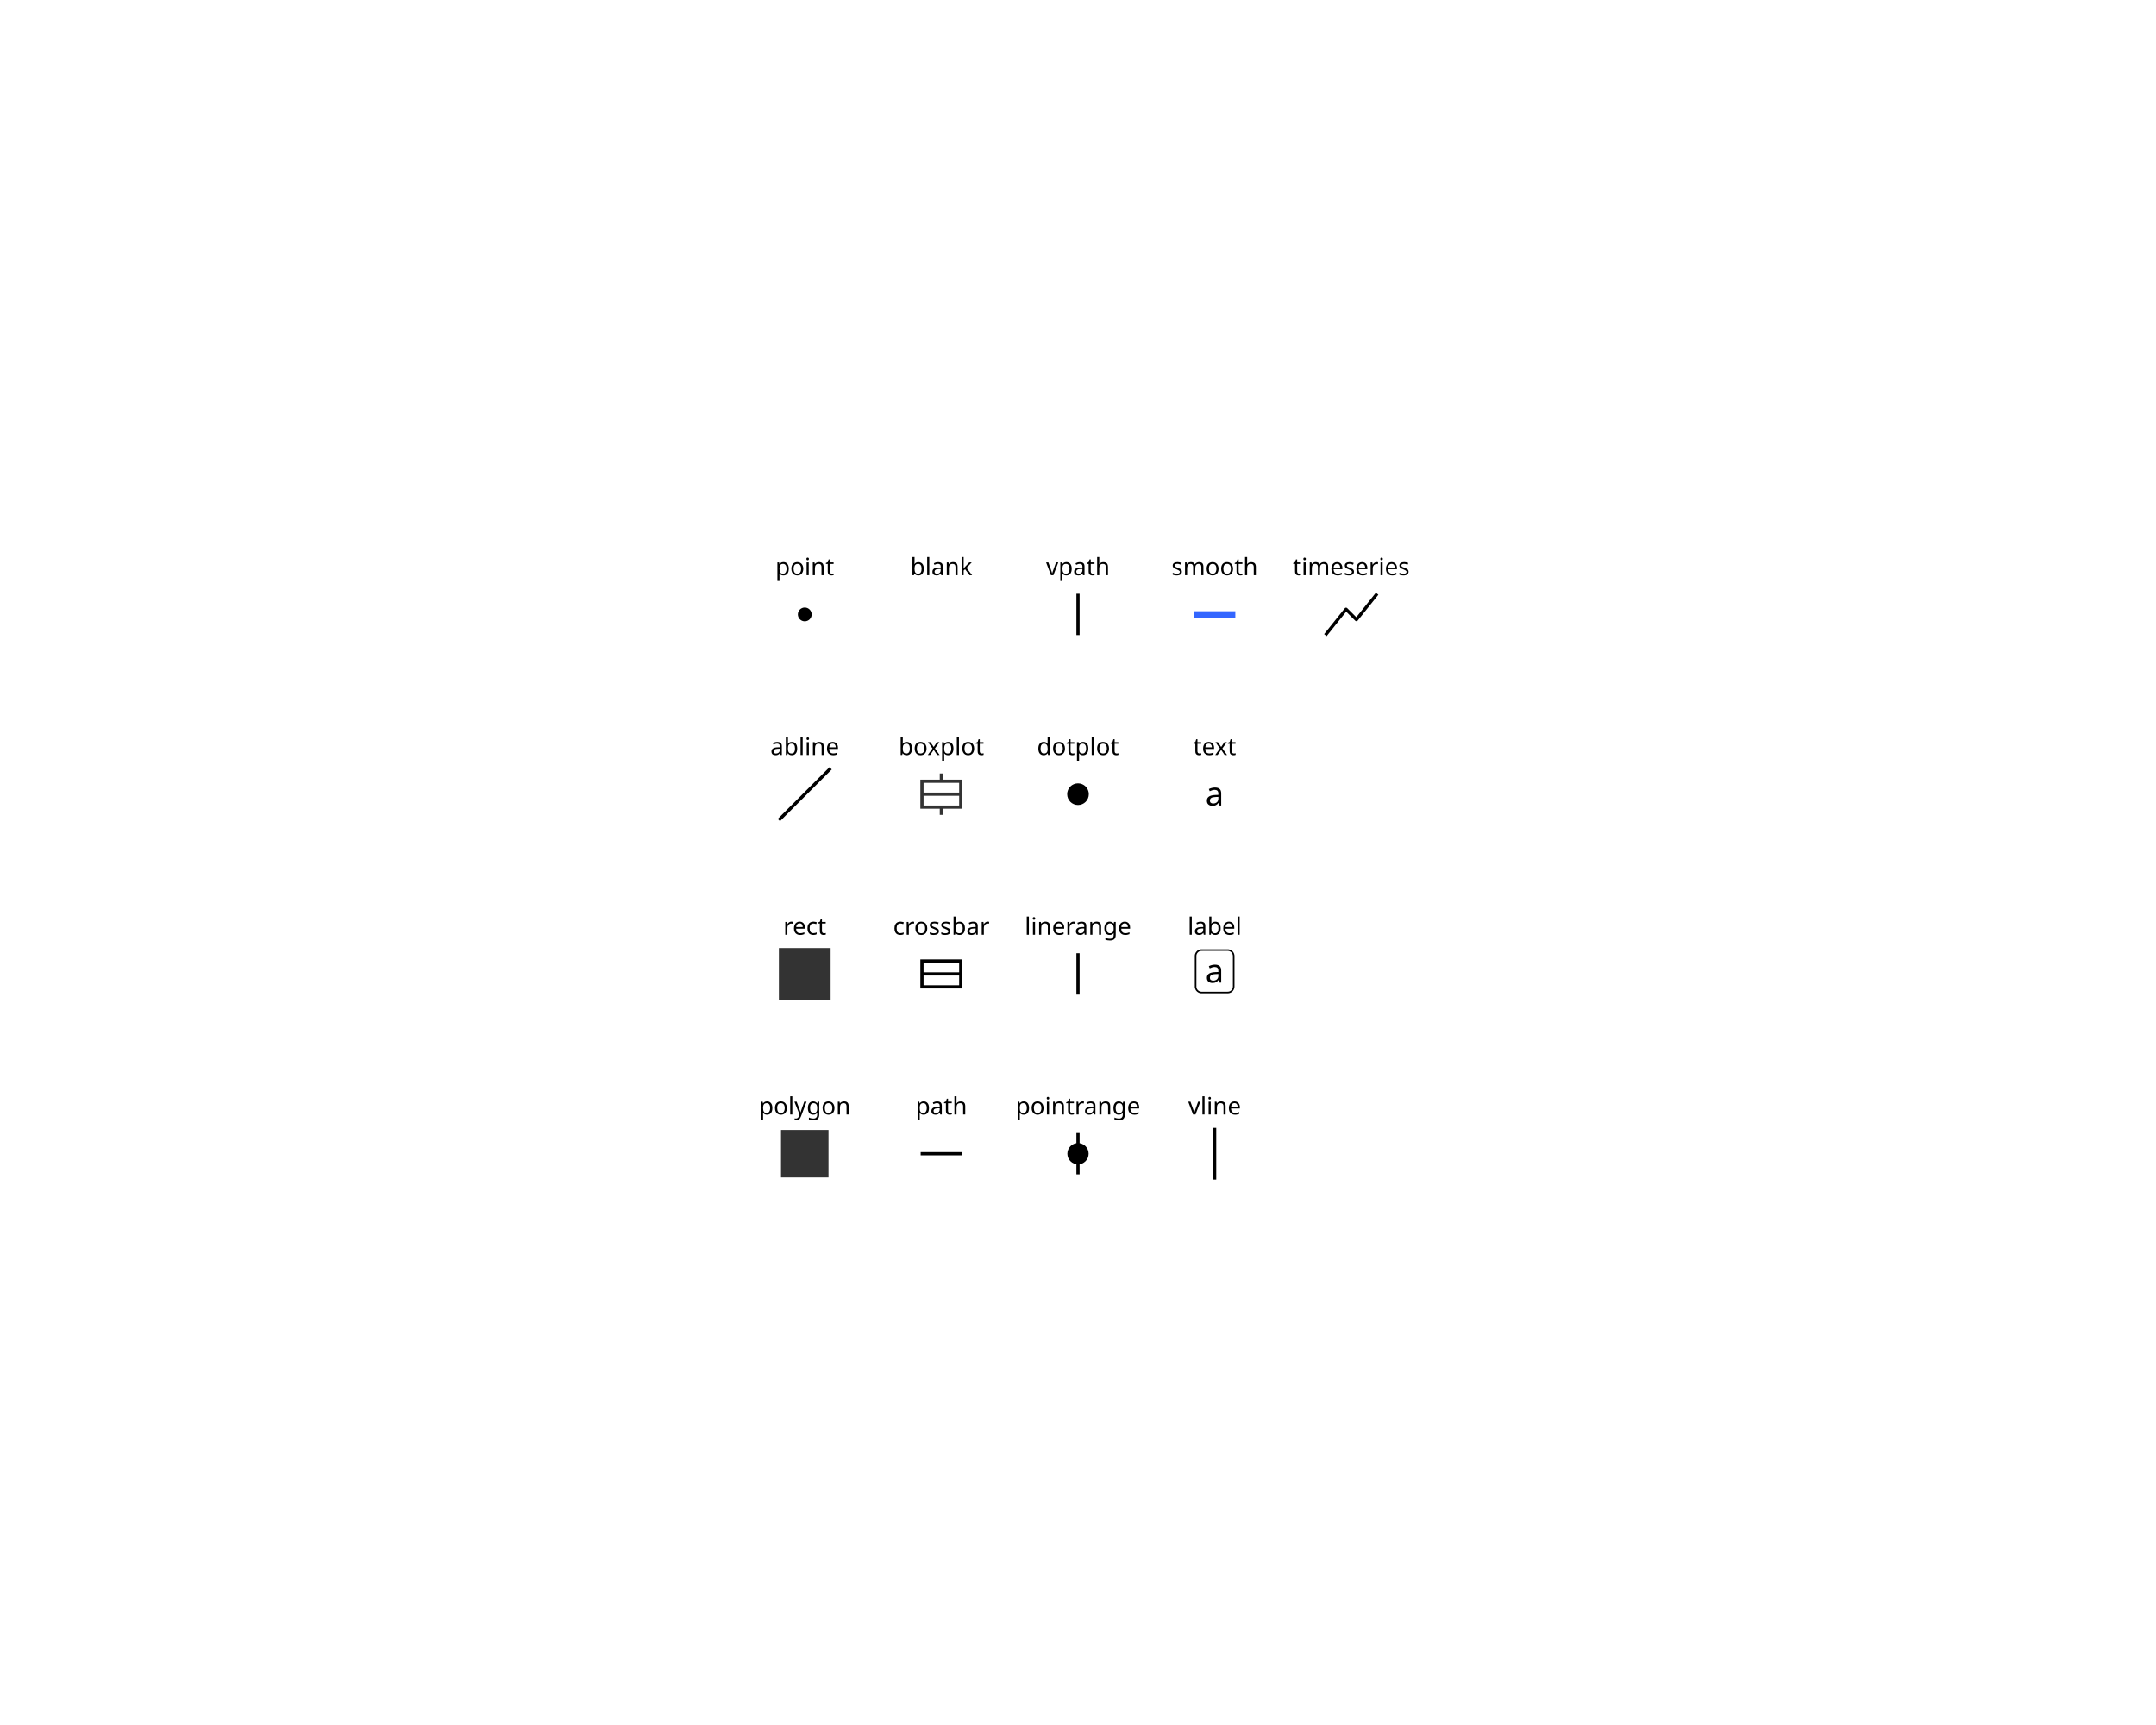
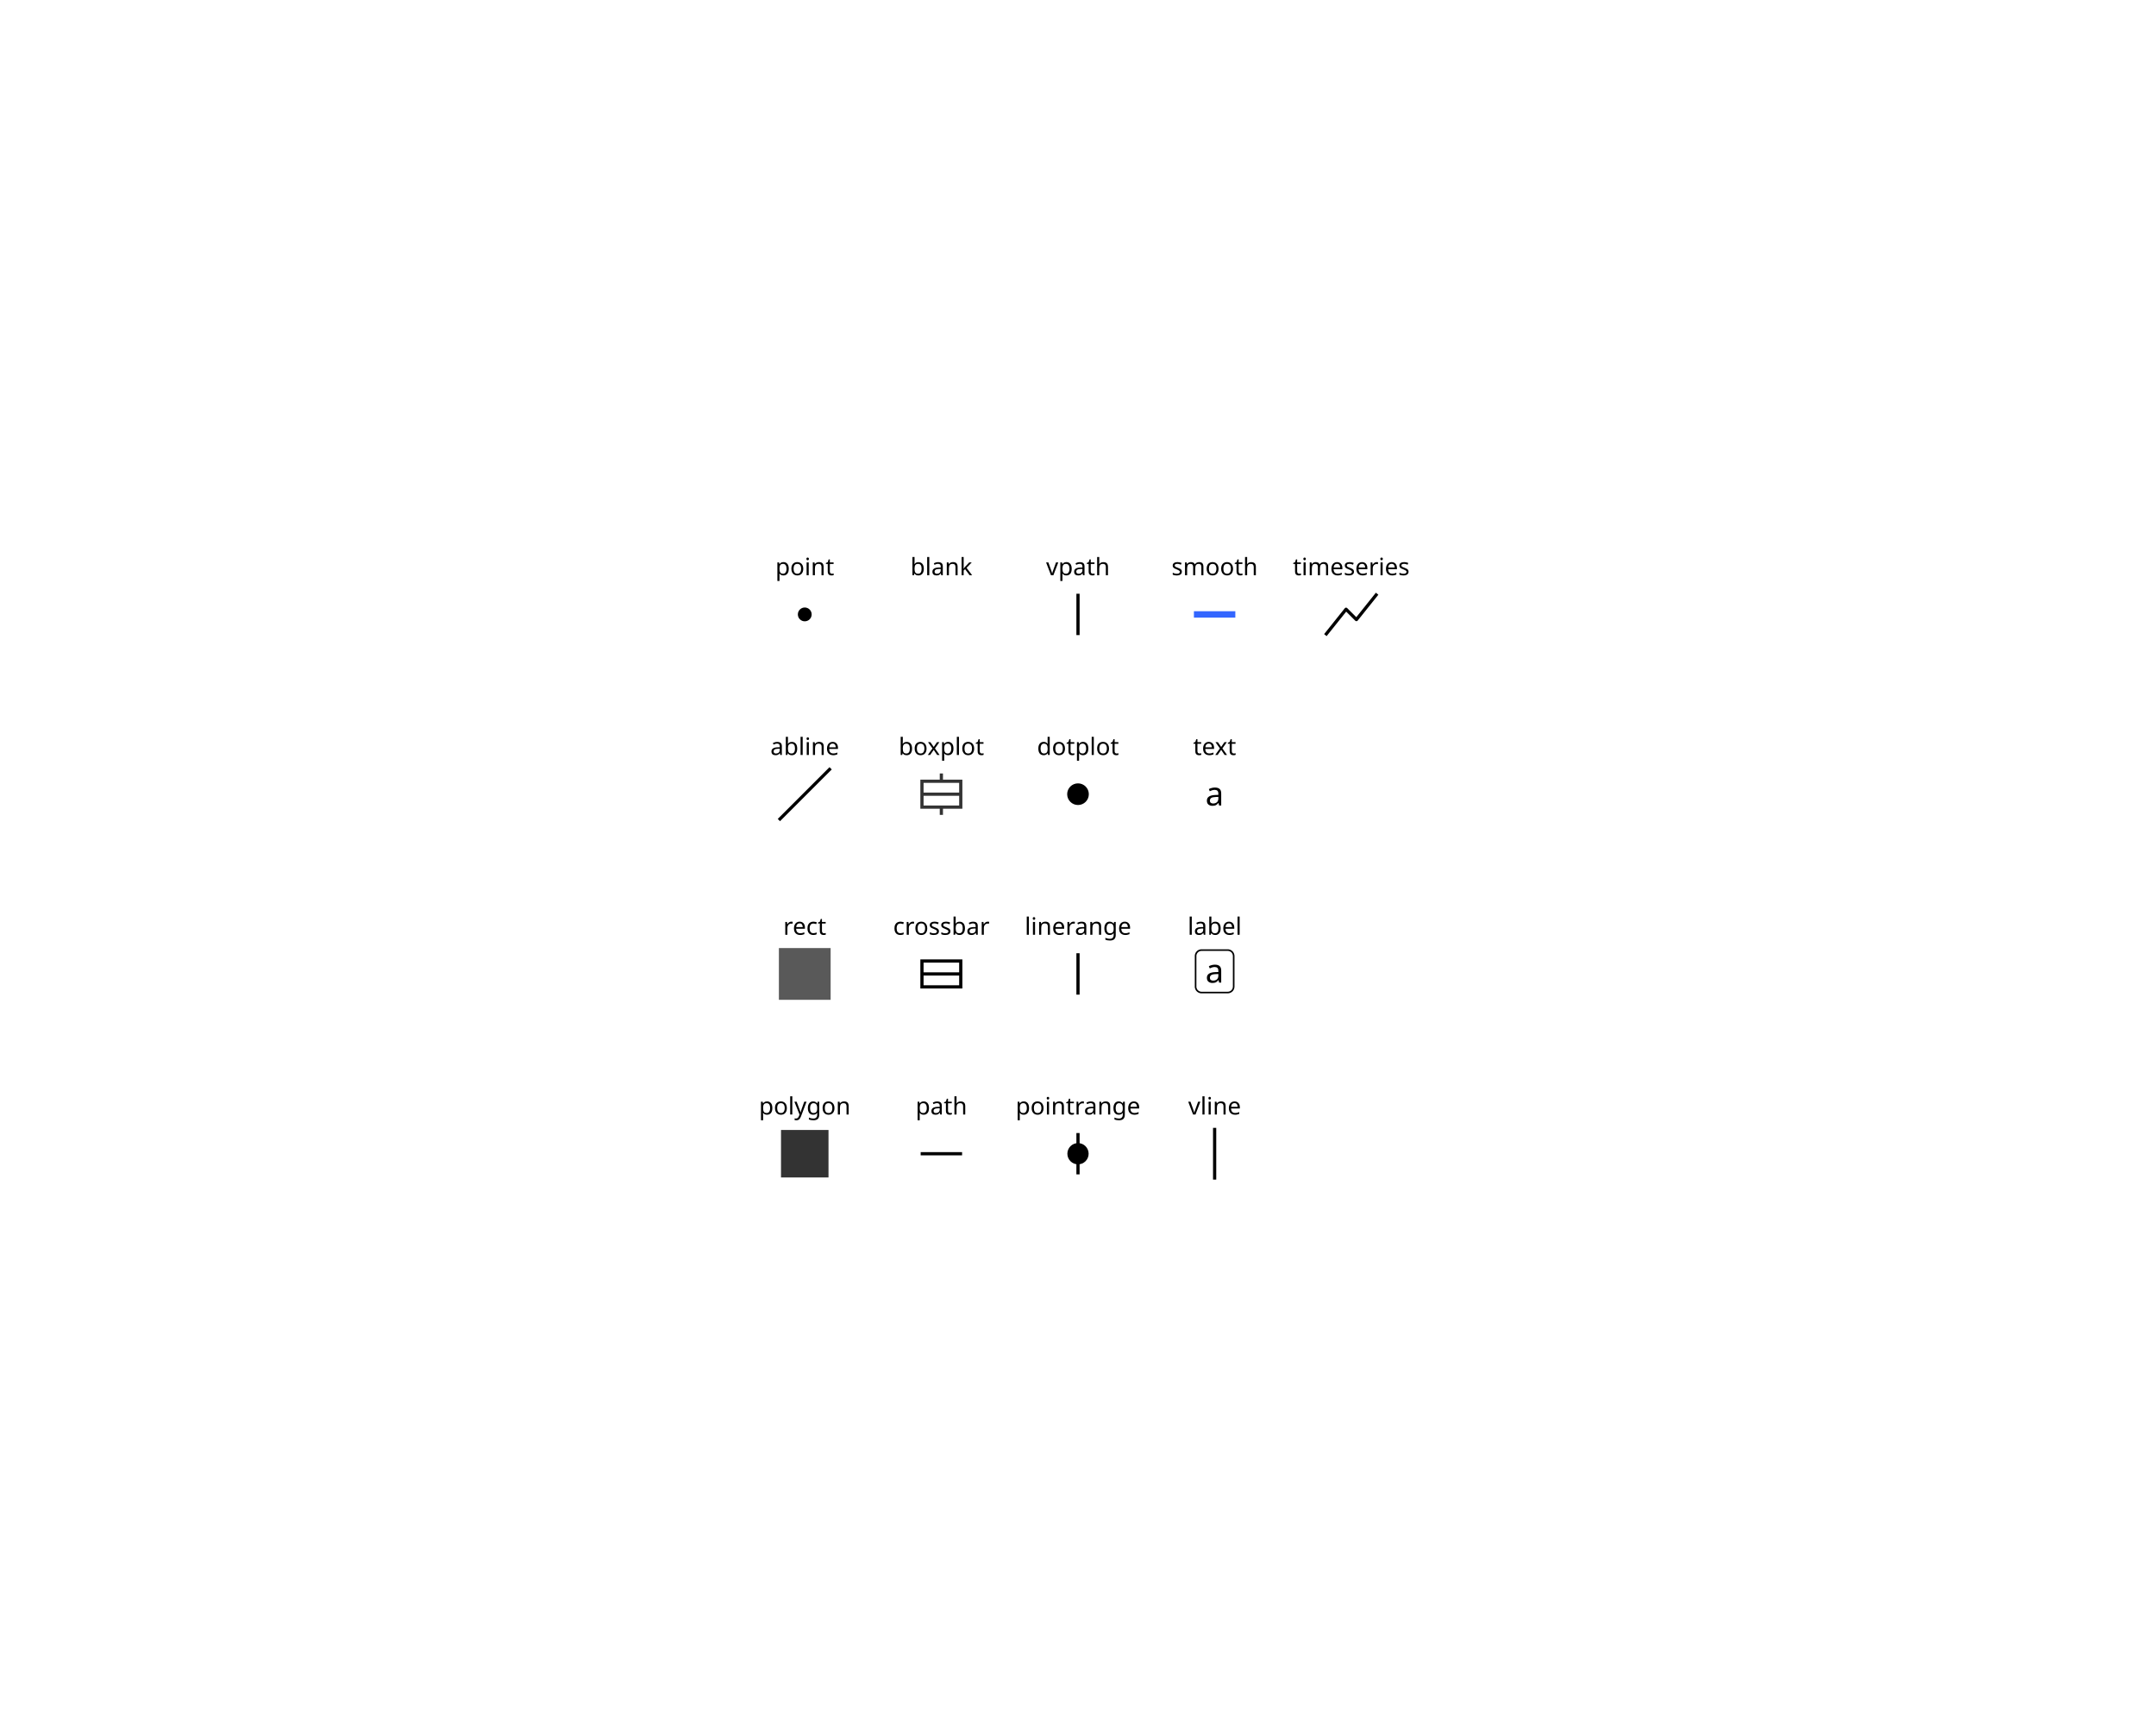
<svg xmlns="http://www.w3.org/2000/svg" class="svglite" data-engine-version="2.0" width="720.00pt" height="576.00pt" viewBox="0 0 720.00 576.00">
  <defs>
    <style type="text/css">
    .svglite line, .svglite polyline, .svglite polygon, .svglite path, .svglite rect, .svglite circle {
      fill: none;
      stroke: #000000;
      stroke-linecap: round;
      stroke-linejoin: round;
      stroke-miterlimit: 10.00;
    }
  </style>
  </defs>
  <rect width="100%" height="100%" style="stroke: none; fill: #FFFFFF;" />
  <defs>
    <clipPath id="cpMC4wMHw3MjAuMDB8MC4wMHw1NzYuMDA=">
      <rect x="0.00" y="0.00" width="720.00" height="576.00" />
    </clipPath>
  </defs>
  <g clip-path="url(#cpMC4wMHw3MjAuMDB8MC4wMHw1NzYuMDA=)">
    <text x="268.75" y="192.07" text-anchor="middle" style="font-size: 8.00px; font-family: sans;" textLength="17.35px" lengthAdjust="spacingAndGlyphs">point</text>
    <circle cx="268.75" cy="205.16" r="1.95" style="stroke-width: 0.71; fill: #000000;" />
    <text x="268.75" y="252.10" text-anchor="middle" style="font-size: 8.00px; font-family: sans;" textLength="21.35px" lengthAdjust="spacingAndGlyphs">abline</text>
    <line x1="260.11" y1="273.83" x2="277.39" y2="256.55" style="stroke-width: 1.07; stroke-linecap: butt;" />
    <text x="268.75" y="312.13" text-anchor="middle" style="font-size: 8.00px; font-family: sans;" textLength="13.34px" lengthAdjust="spacingAndGlyphs">rect</text>
-     <rect x="260.11" y="316.57" width="17.28" height="17.28" style="stroke-width: 0.75; stroke: none; fill: #333333;" />
+     <rect x="260.11" y="316.57" width="17.28" height="17.28" style="stroke-width: 0.75; stroke: none; fill: #595959;" />
    <text x="268.75" y="372.15" text-anchor="middle" style="font-size: 8.00px; font-family: sans;" textLength="28.03px" lengthAdjust="spacingAndGlyphs">polygon</text>
    <rect x="260.82" y="377.31" width="15.86" height="15.86" style="stroke-width: 1.07; stroke: none; stroke-linecap: butt; stroke-linejoin: miter; fill: #333333;" />
    <text x="314.37" y="192.07" text-anchor="middle" style="font-size: 8.00px; font-family: sans;" textLength="19.13px" lengthAdjust="spacingAndGlyphs">blank</text>
    <text x="314.37" y="252.10" text-anchor="middle" style="font-size: 8.00px; font-family: sans;" textLength="25.80px" lengthAdjust="spacingAndGlyphs">boxplot</text>
    <polyline points="314.37,272.10 314.37,269.51 " style="stroke-width: 1.07; stroke: #333333; stroke-linecap: butt; stroke-linejoin: miter;" />
    <polyline points="314.37,260.87 314.37,258.27 " style="stroke-width: 1.07; stroke: #333333; stroke-linecap: butt; stroke-linejoin: miter;" />
    <rect x="307.89" y="260.87" width="12.96" height="8.64" style="stroke-width: 1.07; stroke: #333333; stroke-linecap: butt; stroke-linejoin: miter; fill: #FFFFFF;" />
    <polyline points="307.89,265.19 320.85,265.19 " style="stroke-width: 1.07; stroke: #333333; stroke-linecap: butt; stroke-linejoin: miter;" />
    <polyline points="314.37,272.10 314.37,272.10 " style="stroke-width: 1.07; stroke: #333333; stroke-linecap: butt; stroke-linejoin: miter;" />
    <polyline points="314.37,258.27 314.37,258.27 " style="stroke-width: 1.07; stroke: #333333; stroke-linecap: butt; stroke-linejoin: miter;" />
    <text x="314.37" y="312.13" text-anchor="middle" style="font-size: 8.00px; font-family: sans;" textLength="30.69px" lengthAdjust="spacingAndGlyphs">crossbar</text>
    <rect x="307.89" y="320.89" width="12.96" height="8.64" style="stroke-width: 1.07; stroke-linecap: butt; stroke-linejoin: miter;" />
    <polyline points="307.89,325.21 320.85,325.21 " style="stroke-width: 1.07; stroke-linecap: butt; stroke-linejoin: miter;" />
    <text x="314.37" y="372.15" text-anchor="middle" style="font-size: 8.00px; font-family: sans;" textLength="15.57px" lengthAdjust="spacingAndGlyphs">path</text>
    <line x1="307.46" y1="385.24" x2="321.29" y2="385.24" style="stroke-width: 1.07; stroke-linecap: butt;" />
    <text x="360.00" y="192.07" text-anchor="middle" style="font-size: 8.00px; font-family: sans;" textLength="19.57px" lengthAdjust="spacingAndGlyphs">vpath</text>
    <line x1="360.00" y1="212.07" x2="360.00" y2="198.25" style="stroke-width: 1.07; stroke-linecap: butt;" />
    <text x="360.00" y="252.10" text-anchor="middle" style="font-size: 8.00px; font-family: sans;" textLength="24.02px" lengthAdjust="spacingAndGlyphs">dotplot</text>
    <circle cx="360.00" cy="265.19" r="3.24" style="stroke-width: 0.75; stroke-linecap: butt; fill: #000000;" />
    <text x="360.00" y="312.13" text-anchor="middle" style="font-size: 8.00px; font-family: sans;" textLength="32.91px" lengthAdjust="spacingAndGlyphs">linerange</text>
    <line x1="360.00" y1="332.13" x2="360.00" y2="318.30" style="stroke-width: 1.07; stroke-linecap: butt;" />
    <text x="360.00" y="372.15" text-anchor="middle" style="font-size: 8.00px; font-family: sans;" textLength="37.81px" lengthAdjust="spacingAndGlyphs">pointrange</text>
    <line x1="360.00" y1="392.15" x2="360.00" y2="378.33" style="stroke-width: 1.07; stroke-linecap: butt;" />
    <circle cx="360.00" cy="385.24" r="2.84" style="stroke-width: 1.42; fill: #000000;" />
    <text x="405.63" y="192.07" text-anchor="middle" style="font-size: 8.00px; font-family: sans;" textLength="26.24px" lengthAdjust="spacingAndGlyphs">smooth</text>
    <line x1="398.71" y1="205.16" x2="412.54" y2="205.16" style="stroke-width: 2.13; stroke: #3366FF; stroke-linecap: butt;" />
    <text x="405.63" y="252.10" text-anchor="middle" style="font-size: 8.00px; font-family: sans;" textLength="12.90px" lengthAdjust="spacingAndGlyphs">text</text>
    <text x="405.63" y="268.97" text-anchor="middle" style="font-size: 11.00px; font-family: sans;" textLength="6.12px" lengthAdjust="spacingAndGlyphs">a</text>
    <text x="405.63" y="312.13" text-anchor="middle" style="font-size: 8.00px; font-family: sans;" textLength="16.90px" lengthAdjust="spacingAndGlyphs">label</text>
    <polygon points="401.25,331.42 410.01,331.42 409.93,331.42 410.24,331.40 410.56,331.34 410.85,331.23 411.13,331.07 411.38,330.87 411.59,330.63 411.76,330.36 411.88,330.07 411.96,329.76 411.99,329.44 411.99,329.44 411.99,319.23 411.99,319.23 411.96,318.91 411.88,318.60 411.76,318.31 411.59,318.04 411.38,317.80 411.13,317.60 410.85,317.44 410.56,317.33 410.24,317.26 410.01,317.25 401.25,317.25 401.49,317.26 401.17,317.25 400.85,317.29 400.55,317.38 400.26,317.51 400.00,317.69 399.77,317.92 399.57,318.17 399.43,318.45 399.32,318.75 399.27,319.07 399.27,319.23 399.27,329.44 399.27,329.28 399.27,329.60 399.32,329.91 399.43,330.21 399.57,330.50 399.77,330.75 400.00,330.97 400.26,331.15 400.55,331.29 400.85,331.38 401.17,331.42 " style="stroke-width: 0.53; fill: #FFFFFF;" />
    <text x="405.63" y="328.12" text-anchor="middle" style="font-size: 11.00px; font-family: sans;" textLength="6.12px" lengthAdjust="spacingAndGlyphs">a</text>
    <text x="405.63" y="372.15" text-anchor="middle" style="font-size: 8.00px; font-family: sans;" textLength="16.45px" lengthAdjust="spacingAndGlyphs">vline</text>
    <line x1="405.63" y1="393.88" x2="405.63" y2="376.60" style="stroke-width: 1.07; stroke-linecap: butt;" />
    <text x="451.25" y="192.07" text-anchor="middle" style="font-size: 8.00px; font-family: sans;" textLength="36.46px" lengthAdjust="spacingAndGlyphs">timeseries</text>
    <polyline points="442.61,212.07 449.52,203.43 452.98,206.89 459.89,198.25 " style="stroke-width: 1.07; stroke-linecap: butt;" />
  </g>
</svg>
